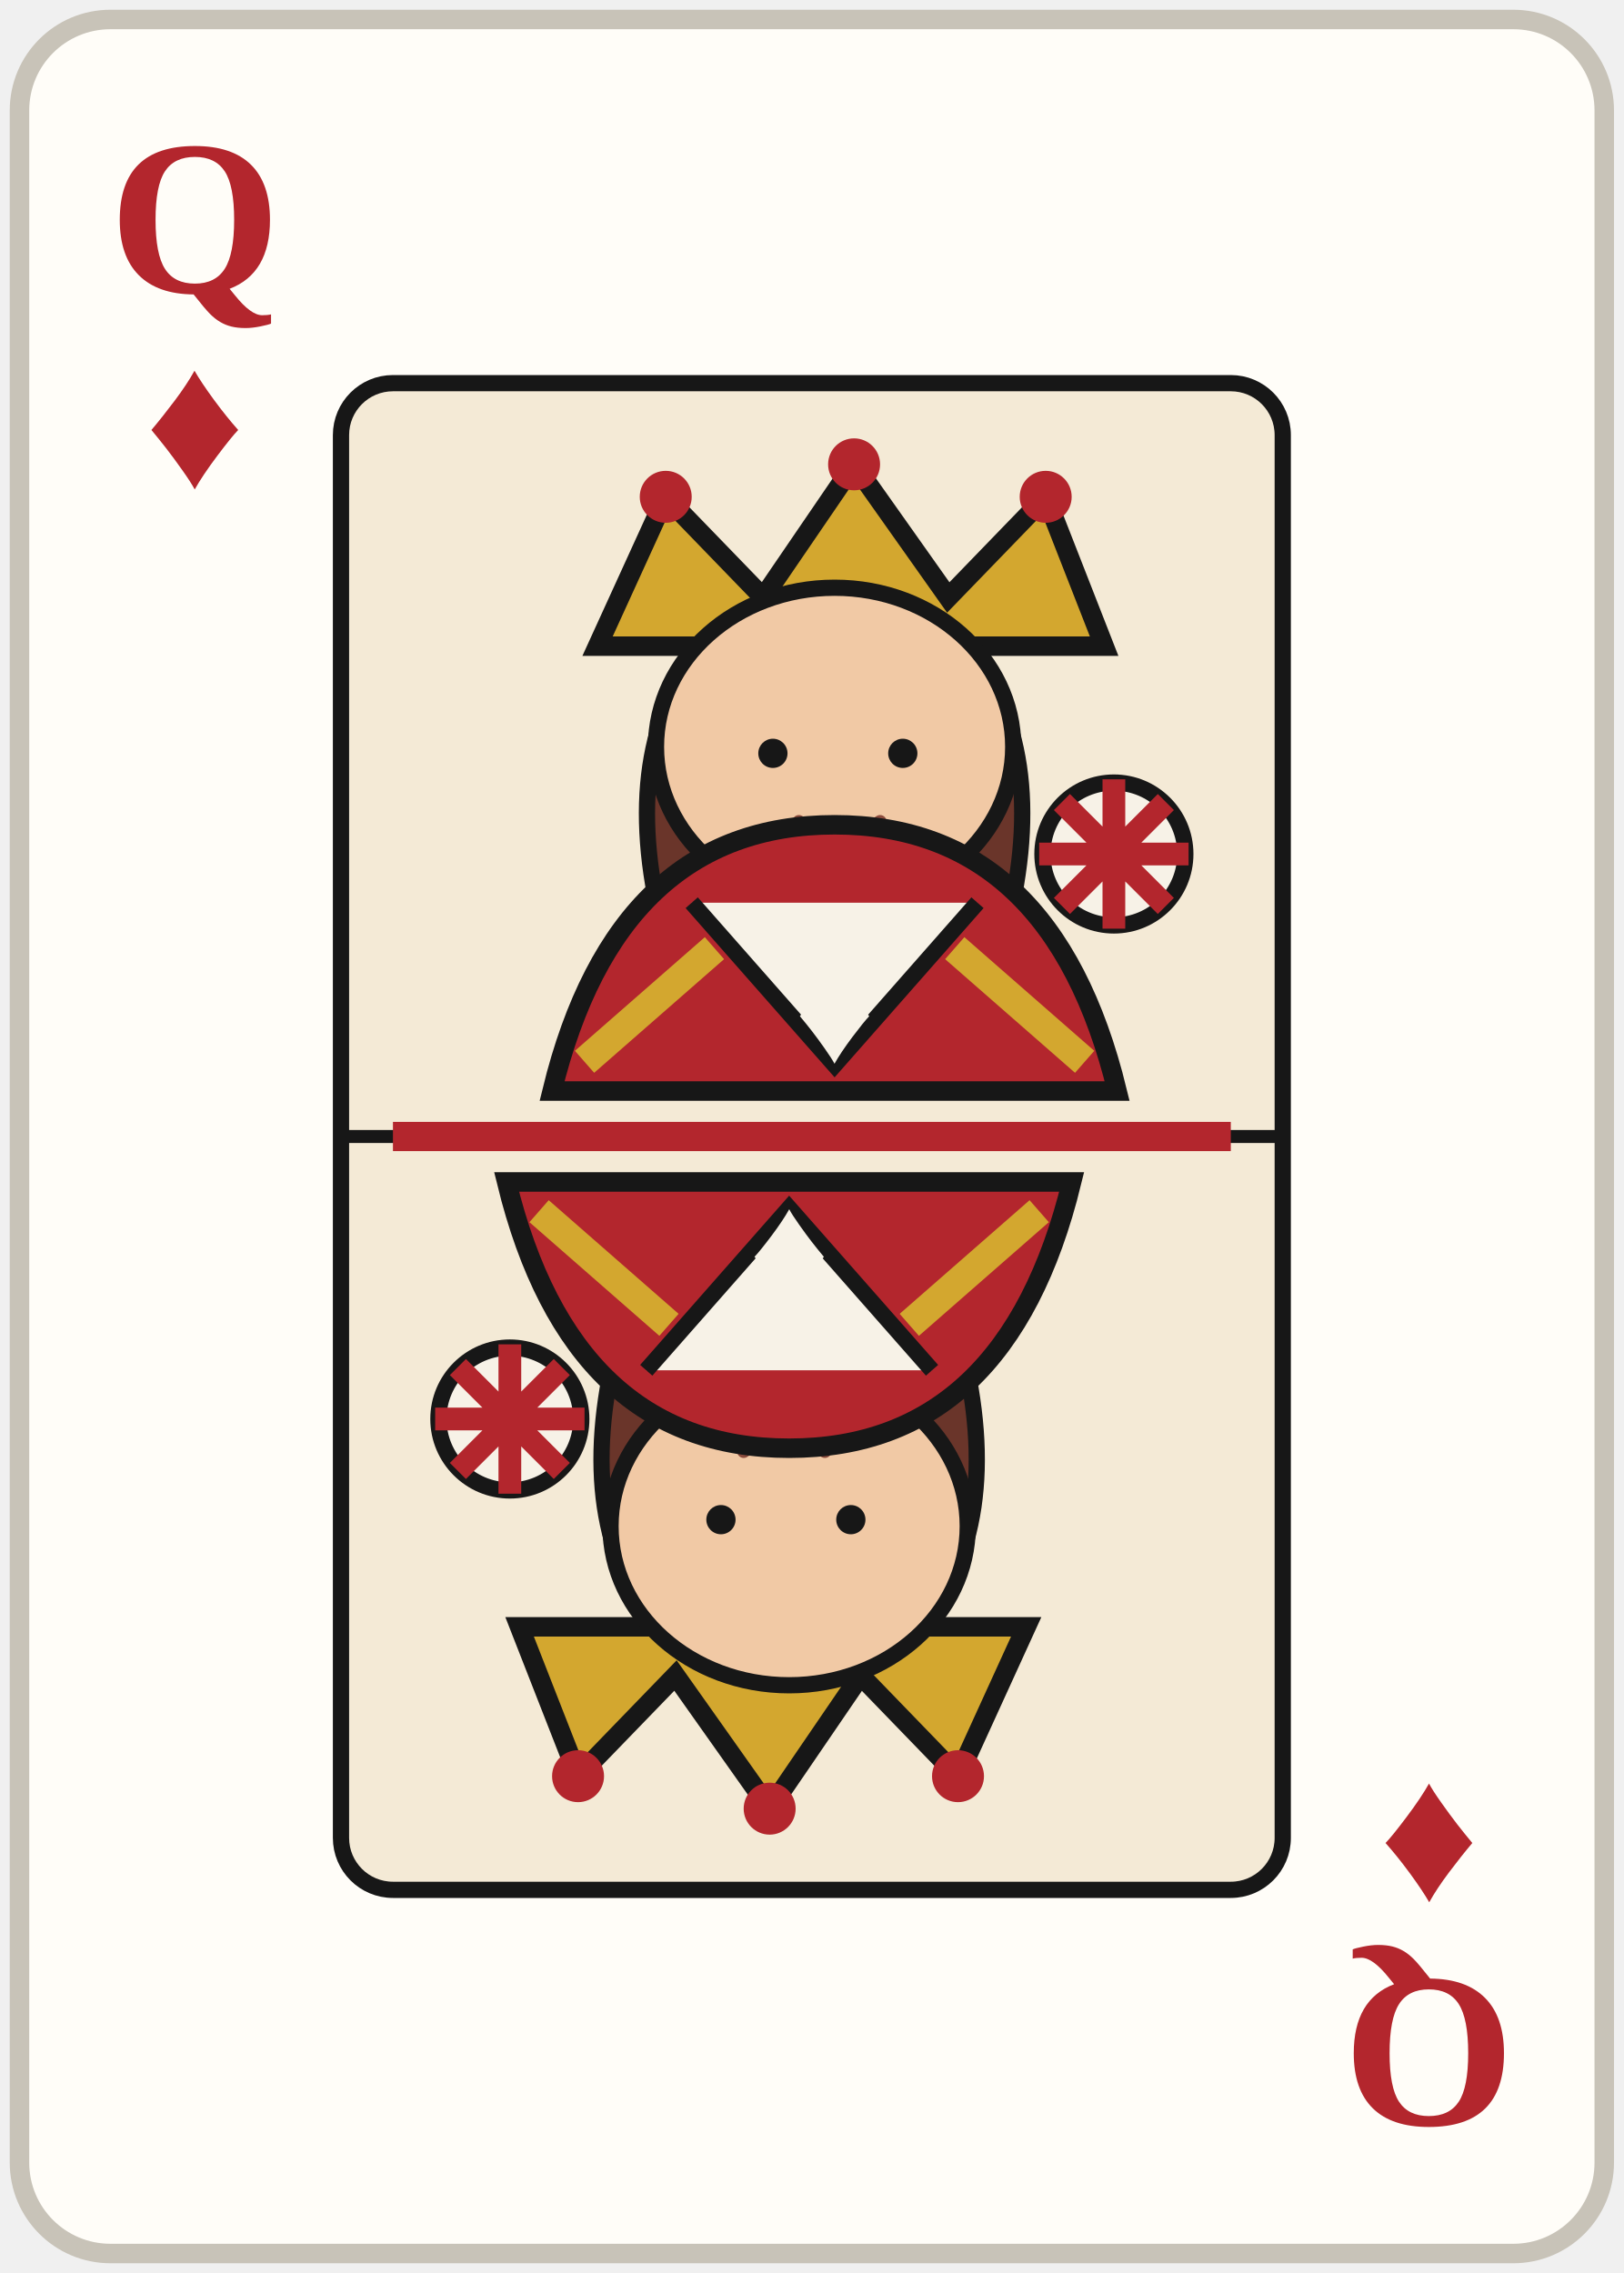
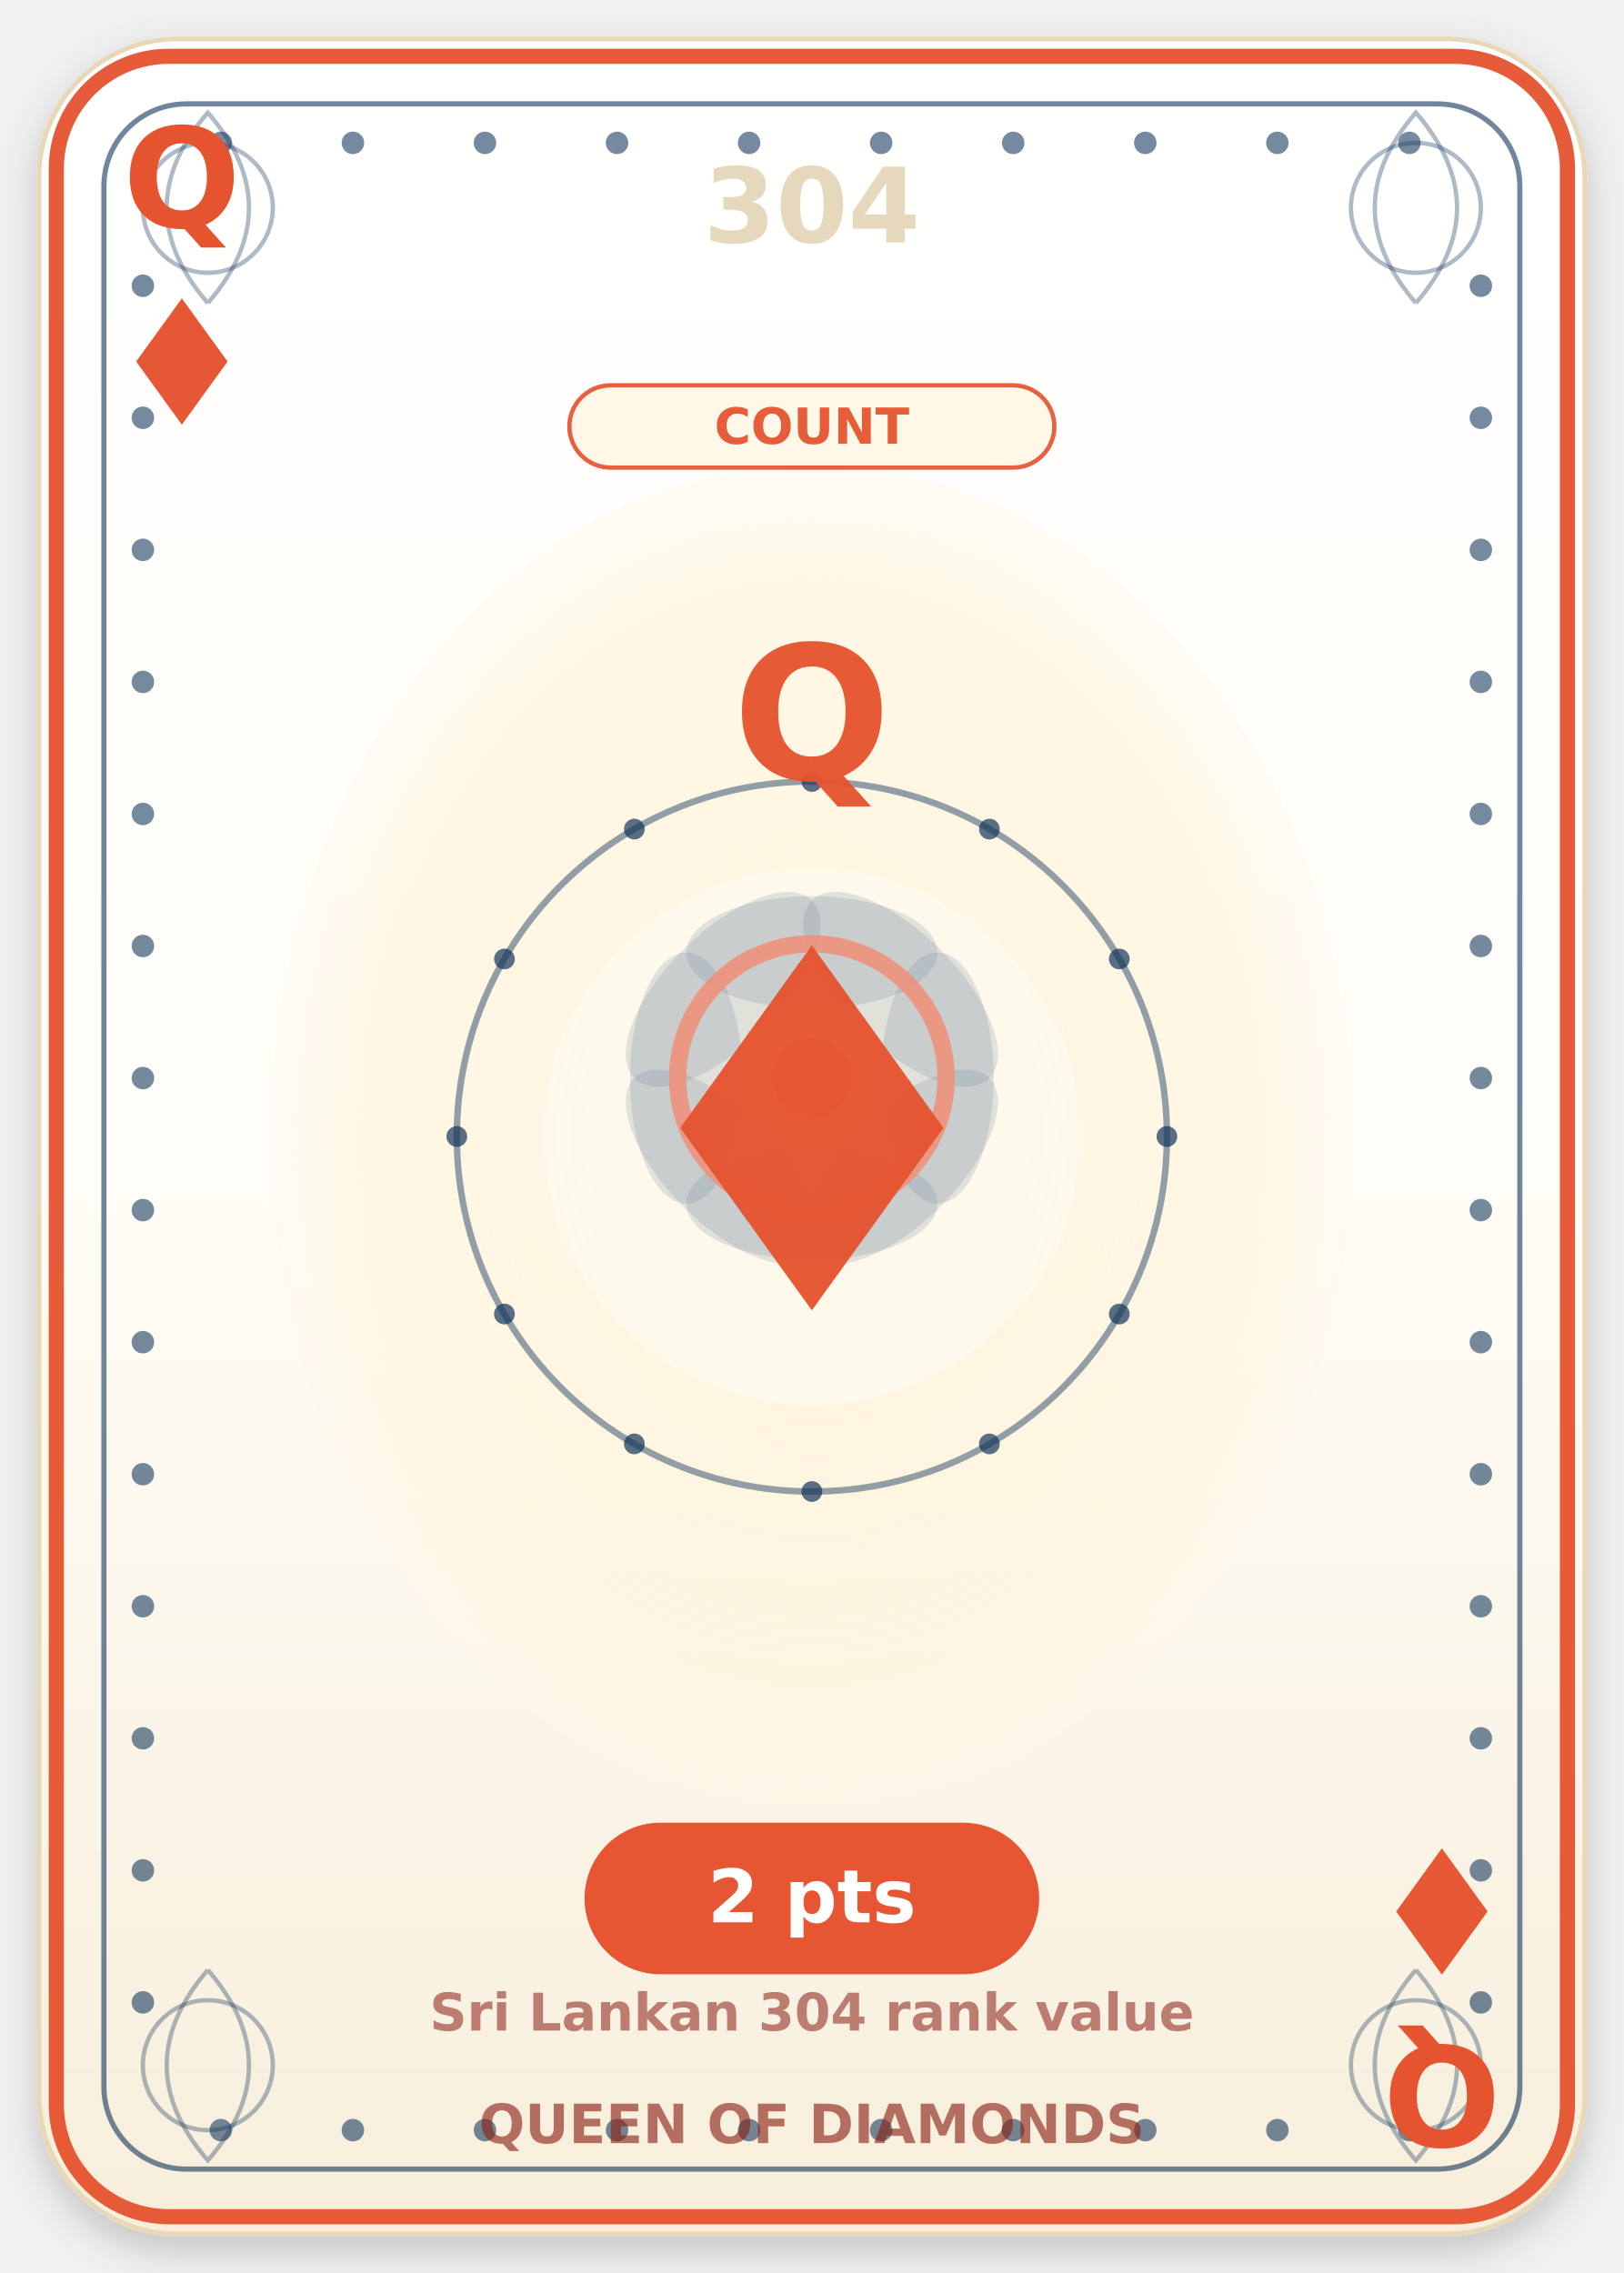
- <svg xmlns="http://www.w3.org/2000/svg" width="500" height="700" viewBox="0 0 500 700">
-   <rect x="6" y="6" width="488" height="688" rx="28" fill="#fffdf8" stroke="#c8c3b8" stroke-width="6" />
-   <g fill="#b3262d" text-anchor="middle" font-family="Georgia, 'Times New Roman', serif">
-     <text x="60" y="90" font-size="68" font-weight="700">Q</text>
-     <text x="60" y="150" font-size="60">♦</text>
+ <svg xmlns="http://www.w3.org/2000/svg" width="750" height="1050" viewBox="0 0 750 1050">
+   <defs>
+     <linearGradient id="faceGrad" x1="0" x2="0" y1="0" y2="1">
+       <stop offset="0%" stop-color="#FFFFFF" />
+       <stop offset="52%" stop-color="#FFFDF7" />
+       <stop offset="100%" stop-color="#F7EEDB" />
+     </linearGradient>
+     <radialGradient id="softMedallion" cx="50%" cy="50%" r="65%">
+       <stop offset="0%" stop-color="#FFF5DF" stop-opacity="0.97" />
+       <stop offset="62%" stop-color="#FFF5DF" stop-opacity="0.78" />
+       <stop offset="100%" stop-color="#FFFFFF" stop-opacity="0" />
+     </radialGradient>
+     <filter id="shadow" x="-10%" y="-10%" width="120%" height="120%">
+       <feDropShadow dx="0" dy="7" stdDeviation="8" flood-color="#000000" flood-opacity="0.18" />
+     </filter>
+   </defs>
+   <g filter="url(#shadow)">
+     <rect x="18" y="18" width="714" height="1014" rx="64" ry="64" fill="url(#faceGrad)" stroke="#E8D8B8" stroke-width="2.2" />
  </g>
-   <g transform="rotate(180 250 350)" fill="#b3262d" text-anchor="middle" font-family="Georgia, 'Times New Roman', serif">
-     <text x="60" y="90" font-size="68" font-weight="700">Q</text>
-     <text x="60" y="150" font-size="60">♦</text>
+   <ellipse cx="375.0" cy="525.0" rx="250" ry="310" fill="url(#softMedallion)" />
+   <rect x="26" y="26" width="698" height="998" rx="52" ry="52" fill="none" stroke="#E5532F" stroke-width="7" opacity="0.95" />
+   <rect x="48" y="48" width="654" height="954" rx="38" ry="38" fill="none" stroke="#12355B" stroke-width="2.4" opacity="0.6" />
+   <circle cx="102.0" cy="66.0" r="5.2" fill="#12355B" opacity="0.58" />
+   <circle cx="102.0" cy="984.0" r="5.2" fill="#12355B" opacity="0.58" />
+   <circle cx="163.0" cy="66.0" r="5.2" fill="#12355B" opacity="0.58" />
+   <circle cx="163.0" cy="984.0" r="5.2" fill="#12355B" opacity="0.58" />
+   <circle cx="224.0" cy="66.0" r="5.2" fill="#12355B" opacity="0.58" />
+   <circle cx="224.0" cy="984.0" r="5.2" fill="#12355B" opacity="0.58" />
+   <circle cx="285.0" cy="66.0" r="5.2" fill="#12355B" opacity="0.58" />
+   <circle cx="285.0" cy="984.0" r="5.2" fill="#12355B" opacity="0.58" />
+   <circle cx="346.0" cy="66.0" r="5.2" fill="#12355B" opacity="0.58" />
+   <circle cx="346.0" cy="984.0" r="5.2" fill="#12355B" opacity="0.58" />
+   <circle cx="407.0" cy="66.0" r="5.2" fill="#12355B" opacity="0.58" />
+   <circle cx="407.0" cy="984.0" r="5.2" fill="#12355B" opacity="0.58" />
+   <circle cx="468.0" cy="66.0" r="5.2" fill="#12355B" opacity="0.58" />
+   <circle cx="468.0" cy="984.0" r="5.2" fill="#12355B" opacity="0.58" />
+   <circle cx="529.0" cy="66.0" r="5.2" fill="#12355B" opacity="0.58" />
+   <circle cx="529.0" cy="984.0" r="5.2" fill="#12355B" opacity="0.58" />
+   <circle cx="590.0" cy="66.0" r="5.2" fill="#12355B" opacity="0.58" />
+   <circle cx="590.0" cy="984.0" r="5.2" fill="#12355B" opacity="0.58" />
+   <circle cx="651.0" cy="66.0" r="5.2" fill="#12355B" opacity="0.58" />
+   <circle cx="651.0" cy="984.0" r="5.2" fill="#12355B" opacity="0.58" />
+   <circle cx="66.0" cy="132.0" r="5.2" fill="#12355B" opacity="0.58" />
+   <circle cx="684.0" cy="132.0" r="5.2" fill="#12355B" opacity="0.58" />
+   <circle cx="66.0" cy="193.0" r="5.2" fill="#12355B" opacity="0.58" />
+   <circle cx="684.0" cy="193.0" r="5.2" fill="#12355B" opacity="0.58" />
+   <circle cx="66.0" cy="254.0" r="5.2" fill="#12355B" opacity="0.58" />
+   <circle cx="684.0" cy="254.0" r="5.2" fill="#12355B" opacity="0.58" />
+   <circle cx="66.0" cy="315.0" r="5.2" fill="#12355B" opacity="0.58" />
+   <circle cx="684.0" cy="315.0" r="5.2" fill="#12355B" opacity="0.58" />
+   <circle cx="66.0" cy="376.0" r="5.2" fill="#12355B" opacity="0.58" />
+   <circle cx="684.0" cy="376.0" r="5.2" fill="#12355B" opacity="0.58" />
+   <circle cx="66.0" cy="437.0" r="5.2" fill="#12355B" opacity="0.58" />
+   <circle cx="684.0" cy="437.0" r="5.2" fill="#12355B" opacity="0.58" />
+   <circle cx="66.0" cy="498.0" r="5.2" fill="#12355B" opacity="0.58" />
+   <circle cx="684.0" cy="498.0" r="5.2" fill="#12355B" opacity="0.58" />
+   <circle cx="66.0" cy="559.0" r="5.2" fill="#12355B" opacity="0.58" />
+   <circle cx="684.0" cy="559.0" r="5.2" fill="#12355B" opacity="0.58" />
+   <circle cx="66.0" cy="620.0" r="5.2" fill="#12355B" opacity="0.58" />
+   <circle cx="684.0" cy="620.0" r="5.2" fill="#12355B" opacity="0.58" />
+   <circle cx="66.0" cy="681.0" r="5.2" fill="#12355B" opacity="0.58" />
+   <circle cx="684.0" cy="681.0" r="5.2" fill="#12355B" opacity="0.58" />
+   <circle cx="66.0" cy="742.0" r="5.2" fill="#12355B" opacity="0.58" />
+   <circle cx="684.0" cy="742.0" r="5.2" fill="#12355B" opacity="0.58" />
+   <circle cx="66.0" cy="803.0" r="5.2" fill="#12355B" opacity="0.58" />
+   <circle cx="684.0" cy="803.0" r="5.2" fill="#12355B" opacity="0.58" />
+   <circle cx="66.0" cy="864.0" r="5.2" fill="#12355B" opacity="0.58" />
+   <circle cx="684.0" cy="864.0" r="5.2" fill="#12355B" opacity="0.58" />
+   <circle cx="66.0" cy="925.0" r="5.2" fill="#12355B" opacity="0.58" />
+   <circle cx="684.0" cy="925.0" r="5.2" fill="#12355B" opacity="0.58" />
+   <circle cx="654.0" cy="954.0" r="30" fill="none" stroke="#12355B" stroke-width="2" opacity="0.34" />
+   <path d="M 654.0 910.0 Q 616.0 954.0 654.0 998.0 Q 692.0 954.0 654.0 910.0" fill="none" stroke="#12355B" stroke-width="2" opacity="0.34" />
+   <circle cx="654.0" cy="96.0" r="30" fill="none" stroke="#12355B" stroke-width="2" opacity="0.34" />
+   <path d="M 654.0 140.0 Q 616.0 96.0 654.0 52.0 Q 692.0 96.0 654.0 140.0" fill="none" stroke="#12355B" stroke-width="2" opacity="0.34" />
+   <circle cx="96.0" cy="954.0" r="30" fill="none" stroke="#12355B" stroke-width="2" opacity="0.34" />
+   <path d="M 96.0 910.0 Q 134.0 954.0 96.0 998.0 Q 58.0 954.0 96.0 910.0" fill="none" stroke="#12355B" stroke-width="2" opacity="0.34" />
+   <circle cx="96.0" cy="96.0" r="30" fill="none" stroke="#12355B" stroke-width="2" opacity="0.34" />
+   <path d="M 96.0 140.0 Q 134.0 96.0 96.0 52.0 Q 58.0 96.0 96.0 140.0" fill="none" stroke="#12355B" stroke-width="2" opacity="0.34" />
+   <g transform="rotate(0 84 123)">
+     <text x="84" y="105" font-family="DejaVu Sans, Arial, sans-serif" font-size="64" font-weight="900" text-anchor="middle" fill="#E5532F">Q</text>
+     <polygon points="84.0,137.8 105.1,167.0 84.0,196.2 62.9,167.0" fill="#E5532F" opacity="0.970" />
  </g>
-   <defs>
-     <clipPath id="court-window">
-       <rect x="105" y="118" width="290" height="464" rx="16" />
-     </clipPath>
-   </defs>
-   <rect x="105" y="118" width="290" height="464" rx="16" fill="#f4ead6" stroke="#171717" stroke-width="5" />
-   <g clip-path="url(#court-window)">
-     <g>
-       <path d="M184 199 205 153 235 184 263 143 292 184 322 153 340 199Z" fill="#d3a72f" stroke="#171717" stroke-width="6" />
-       <circle cx="205" cy="153" r="8" fill="#b3262d" />
-       <circle cx="263" cy="143" r="8" fill="#b3262d" />
-       <circle cx="322" cy="153" r="8" fill="#b3262d" />
-       <path d="M217 198q-27 32-13 88l34-31-8-58Z" fill="#6a352a" stroke="#171717" stroke-width="5" />
-       <path d="M297 198q27 32 13 88l-34-31 8-58Z" fill="#6a352a" stroke="#171717" stroke-width="5" />
-       <ellipse cx="257" cy="230" rx="55" ry="49" fill="#f1c9a5" stroke="#171717" stroke-width="5" />
-       <circle cx="238" cy="232" r="4.5" fill="#171717" />
-       <circle cx="278" cy="232" r="4.5" fill="#171717" />
-       <path d="M246 253q12 9 25 0" fill="none" stroke="#8b4b3c" stroke-width="4" stroke-linecap="round" />
-       <path d="M170 336q20-82 87-82t87 82Z" fill="#b3262d" stroke="#171717" stroke-width="6" />
-       <path d="M213 278 257 328 301 278" fill="#f7f2e7" stroke="#171717" stroke-width="5" />
-       <path d="M180 327 220 292M334 327 294 292" stroke="#d3a72f" stroke-width="9" />
-       <circle cx="343" cy="263" r="22" fill="#f7f2e7" stroke="#171717" stroke-width="5" />
-       <path d="M343 240v46M320 263h46M327 247l32 32M359 247l-32 32" stroke="#b3262d" stroke-width="7" />
-       <text x="257" y="327" fill="#f7f2e7" text-anchor="middle" font-family="Georgia, 'Times New Roman', serif" font-size="48">♦</text>
-     </g>
-     <g transform="rotate(180 250 350)">
-       <g>
-         <path d="M184 199 205 153 235 184 263 143 292 184 322 153 340 199Z" fill="#d3a72f" stroke="#171717" stroke-width="6" />
-         <circle cx="205" cy="153" r="8" fill="#b3262d" />
-         <circle cx="263" cy="143" r="8" fill="#b3262d" />
-         <circle cx="322" cy="153" r="8" fill="#b3262d" />
-         <path d="M217 198q-27 32-13 88l34-31-8-58Z" fill="#6a352a" stroke="#171717" stroke-width="5" />
-         <path d="M297 198q27 32 13 88l-34-31 8-58Z" fill="#6a352a" stroke="#171717" stroke-width="5" />
-         <ellipse cx="257" cy="230" rx="55" ry="49" fill="#f1c9a5" stroke="#171717" stroke-width="5" />
-         <circle cx="238" cy="232" r="4.5" fill="#171717" />
-         <circle cx="278" cy="232" r="4.5" fill="#171717" />
-         <path d="M246 253q12 9 25 0" fill="none" stroke="#8b4b3c" stroke-width="4" stroke-linecap="round" />
-         <path d="M170 336q20-82 87-82t87 82Z" fill="#b3262d" stroke="#171717" stroke-width="6" />
-         <path d="M213 278 257 328 301 278" fill="#f7f2e7" stroke="#171717" stroke-width="5" />
-         <path d="M180 327 220 292M334 327 294 292" stroke="#d3a72f" stroke-width="9" />
-         <circle cx="343" cy="263" r="22" fill="#f7f2e7" stroke="#171717" stroke-width="5" />
-         <path d="M343 240v46M320 263h46M327 247l32 32M359 247l-32 32" stroke="#b3262d" stroke-width="7" />
-         <text x="257" y="327" fill="#f7f2e7" text-anchor="middle" font-family="Georgia, 'Times New Roman', serif" font-size="48">♦</text>
-       </g>
-     </g>
+   <g transform="rotate(180 666 927)">
+     <text x="666" y="909" font-family="DejaVu Sans, Arial, sans-serif" font-size="64" font-weight="900" text-anchor="middle" fill="#E5532F">Q</text>
+     <polygon points="666.0,941.8 687.1,971.0 666.0,1000.2 644.9,971.0" fill="#E5532F" opacity="0.970" />
  </g>
-   <path d="M105 350h290" stroke="#171717" stroke-width="4" />
-   <path d="M121 350h258" stroke="#b3262d" stroke-width="9" />
+   <text x="375.0" y="112" font-family="DejaVu Sans, Arial, sans-serif" font-size="48" font-weight="900" text-anchor="middle" fill="#B58E43" opacity="0.35">304</text>
+   <rect x="263.0" y="178" width="224" height="38" rx="19" ry="19" fill="#FFF7E6" stroke="#E5532F" stroke-width="2" opacity="0.92" />
+   <text x="375.0" y="205" font-family="DejaVu Sans, Arial, sans-serif" font-size="23" font-weight="800" text-anchor="middle" fill="#E5532F" opacity="0.94">COUNT</text>
+   <ellipse cx="433.0" cy="498.0" rx="26" ry="58" fill="#12355B" opacity="0.20" transform="rotate(0 433.0 498.0)" />
+   <ellipse cx="416.0" cy="539.0" rx="26" ry="58" fill="#12355B" opacity="0.20" transform="rotate(45 416.0 539.0)" />
+   <ellipse cx="375.0" cy="556.0" rx="26" ry="58" fill="#12355B" opacity="0.20" transform="rotate(90 375.0 556.0)" />
+   <ellipse cx="334.0" cy="539.0" rx="26" ry="58" fill="#12355B" opacity="0.20" transform="rotate(135 334.0 539.0)" />
+   <ellipse cx="317.0" cy="498.0" rx="26" ry="58" fill="#12355B" opacity="0.20" transform="rotate(180 317.0 498.0)" />
+   <ellipse cx="334.0" cy="457.0" rx="26" ry="58" fill="#12355B" opacity="0.20" transform="rotate(225 334.0 457.0)" />
+   <ellipse cx="375.0" cy="440.0" rx="26" ry="58" fill="#12355B" opacity="0.20" transform="rotate(270 375.0 440.0)" />
+   <ellipse cx="416.0" cy="457.0" rx="26" ry="58" fill="#12355B" opacity="0.20" transform="rotate(315 416.0 457.0)" />
+   <circle cx="375.0" cy="498" r="62" fill="none" stroke="#E5532F" stroke-width="8" opacity="0.88" />
+   <circle cx="375.0" cy="498" r="18" fill="#E5532F" opacity="0.90" />
+   <circle cx="375.0" cy="525.0" r="164" fill="none" stroke="#12355B" stroke-width="3" opacity="0.46" />
+   <circle cx="375.0" cy="525.0" r="124" fill="#FFFFFF" opacity="0.36" />
+   <circle cx="539.0" cy="525.0" r="4.8" fill="#12355B" opacity="0.70" />
+   <circle cx="517.0" cy="607.0" r="4.8" fill="#12355B" opacity="0.70" />
+   <circle cx="457.0" cy="667.0" r="4.8" fill="#12355B" opacity="0.70" />
+   <circle cx="375.0" cy="689.0" r="4.8" fill="#12355B" opacity="0.70" />
+   <circle cx="293.0" cy="667.0" r="4.8" fill="#12355B" opacity="0.70" />
+   <circle cx="233.0" cy="607.0" r="4.8" fill="#12355B" opacity="0.70" />
+   <circle cx="211.0" cy="525.0" r="4.8" fill="#12355B" opacity="0.70" />
+   <circle cx="233.0" cy="443.0" r="4.8" fill="#12355B" opacity="0.70" />
+   <circle cx="293.0" cy="383.0" r="4.8" fill="#12355B" opacity="0.70" />
+   <circle cx="375.0" cy="361.0" r="4.8" fill="#12355B" opacity="0.70" />
+   <circle cx="457.0" cy="383.0" r="4.8" fill="#12355B" opacity="0.70" />
+   <circle cx="517.0" cy="443.0" r="4.8" fill="#12355B" opacity="0.70" />
+   <polygon points="375.0,436.7 435.8,521.0 375.0,605.3 314.2,521.0" fill="#E5532F" opacity="0.960" />
+   <text x="375.0" y="360" font-family="DejaVu Sans, Arial, sans-serif" font-size="86" font-weight="900" text-anchor="middle" fill="#E5532F" opacity="0.96">Q</text>
+   <rect x="270.0" y="842" width="210" height="70" rx="35" ry="35" fill="#E5532F" opacity="0.98" />
+   <text x="375.0" y="888" font-family="DejaVu Sans, Arial, sans-serif" font-size="34" font-weight="800" text-anchor="middle" fill="#FFFFFF">2 pts</text>
+   <text x="375.0" y="938" font-family="DejaVu Sans, Arial, sans-serif" font-size="24" font-weight="600" text-anchor="middle" fill="#8B1E14" opacity="0.55">Sri Lankan 304 rank value</text>
+   <text x="375.0" y="990" font-family="DejaVu Sans, Arial, sans-serif" font-size="25" font-weight="700" text-anchor="middle" fill="#8B1E14" opacity="0.62">QUEEN OF DIAMONDS</text>
</svg>
